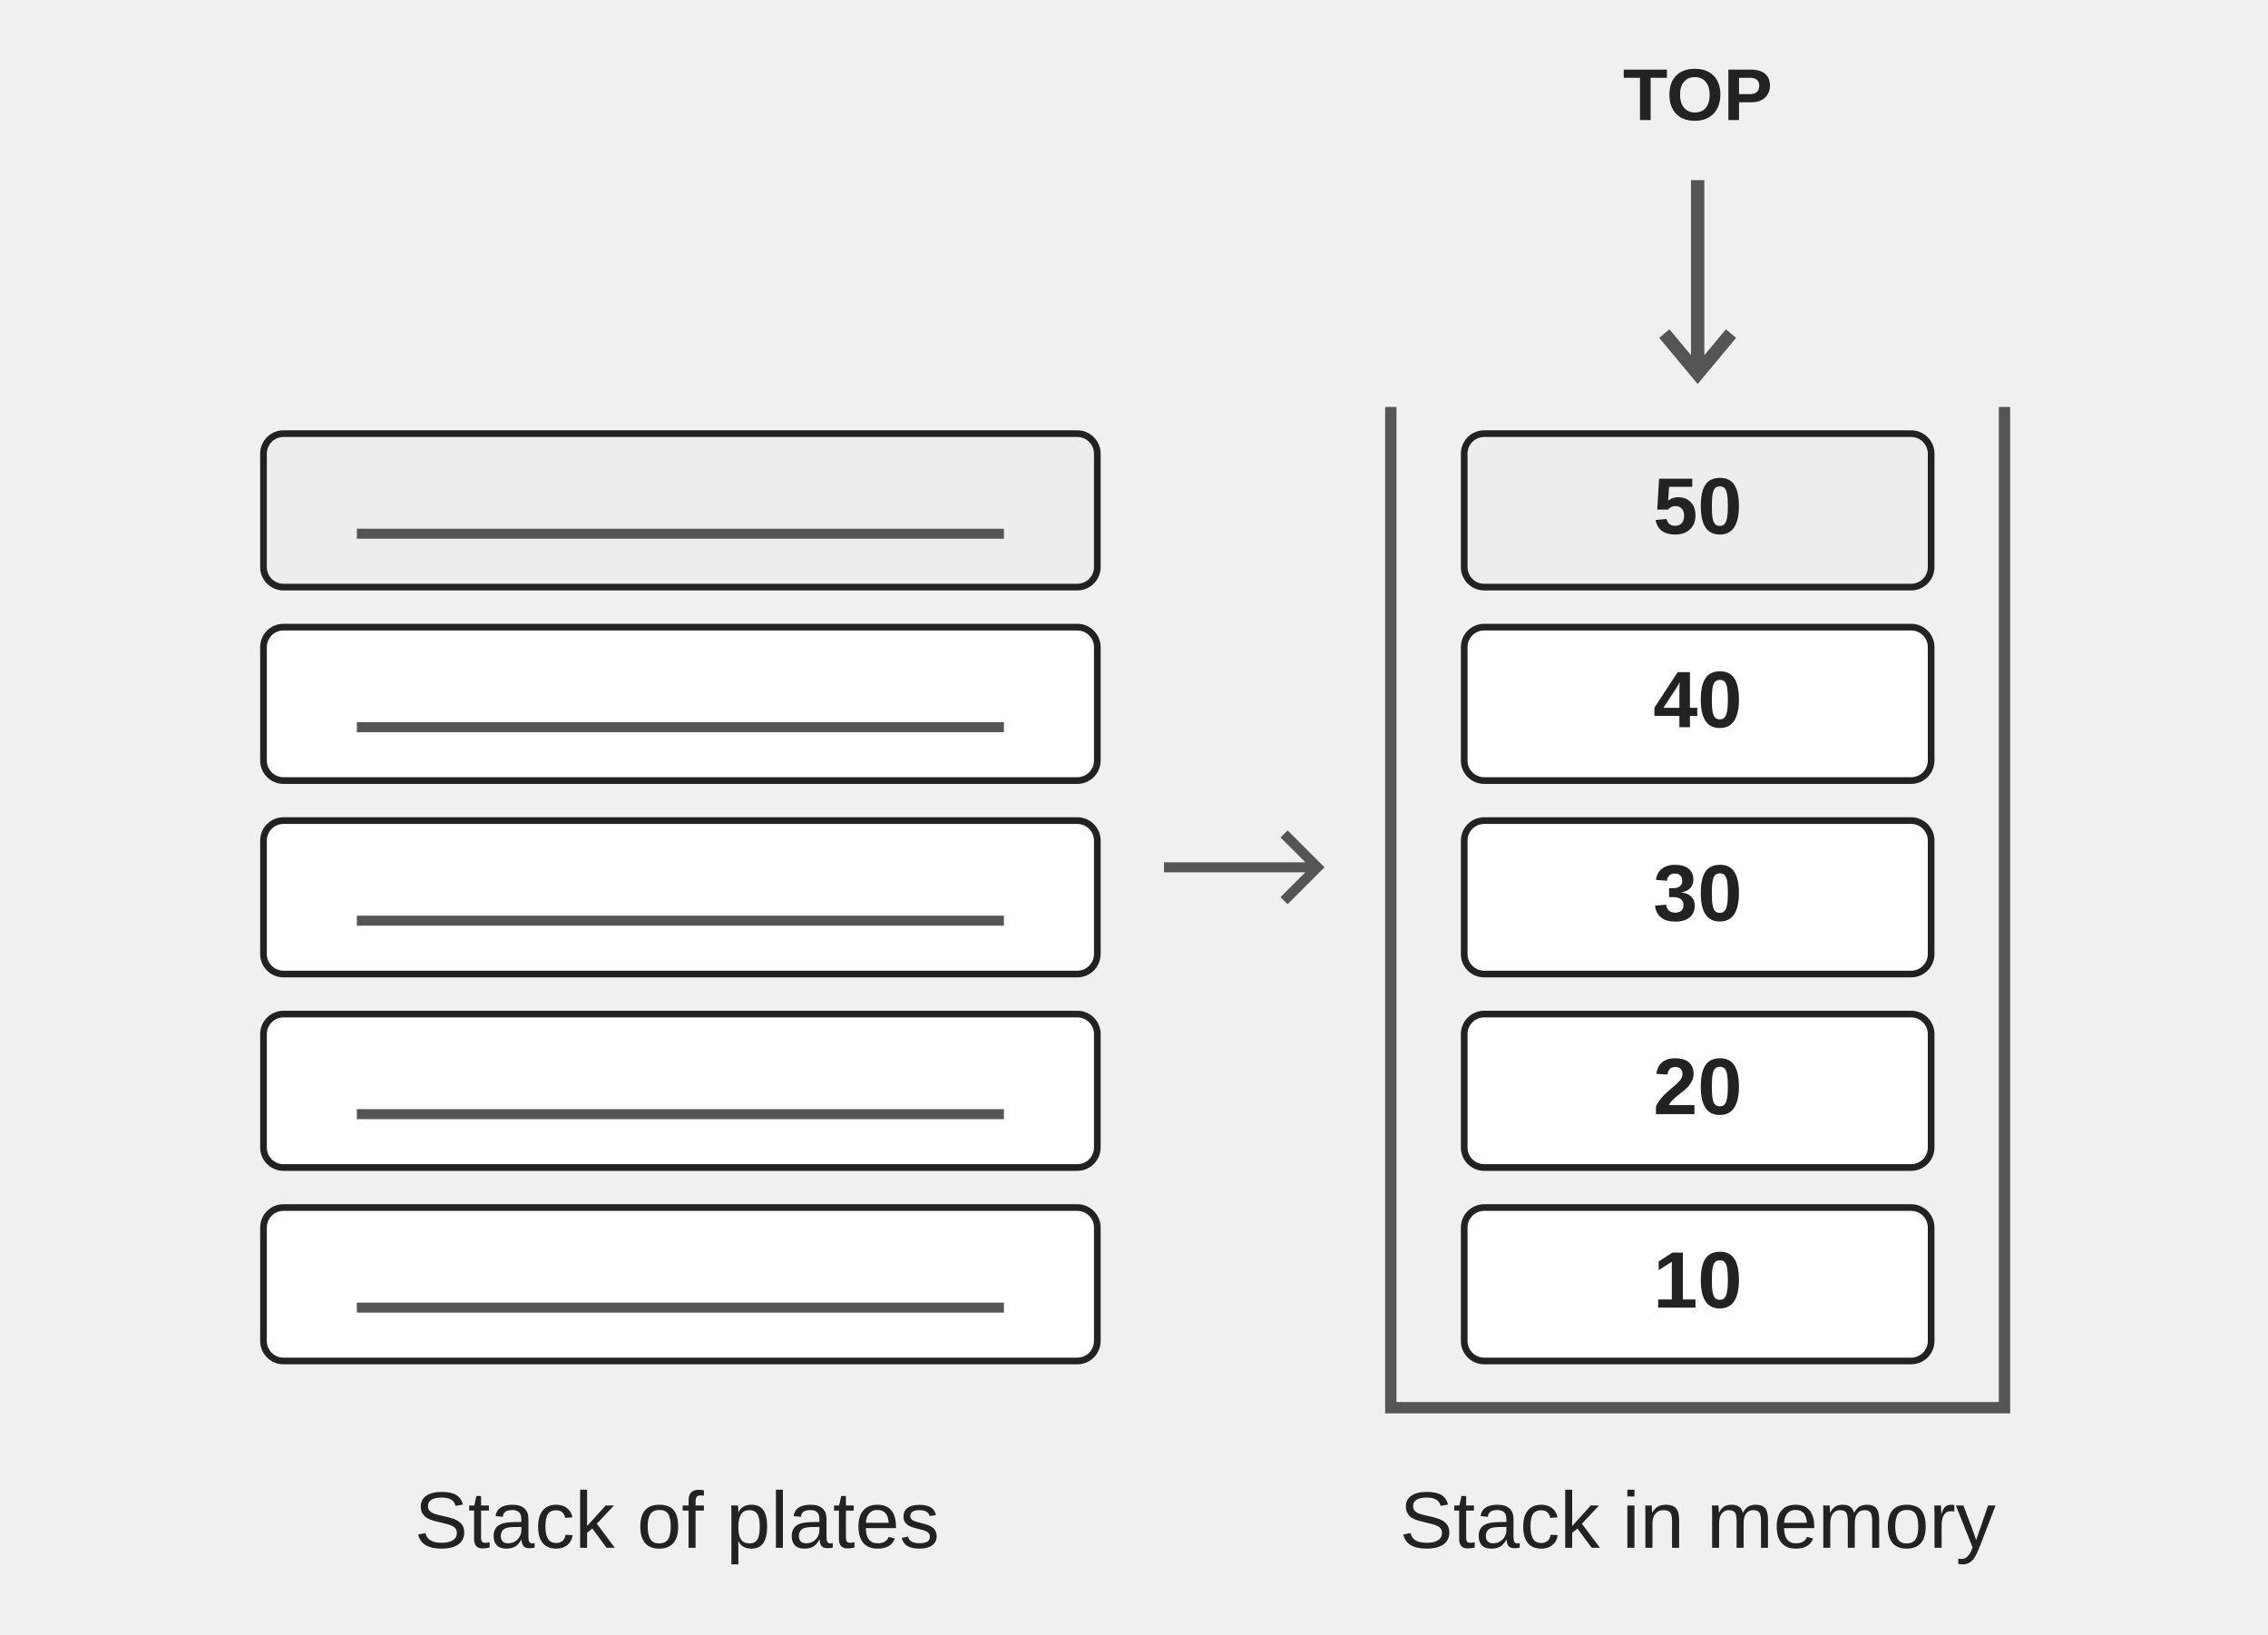
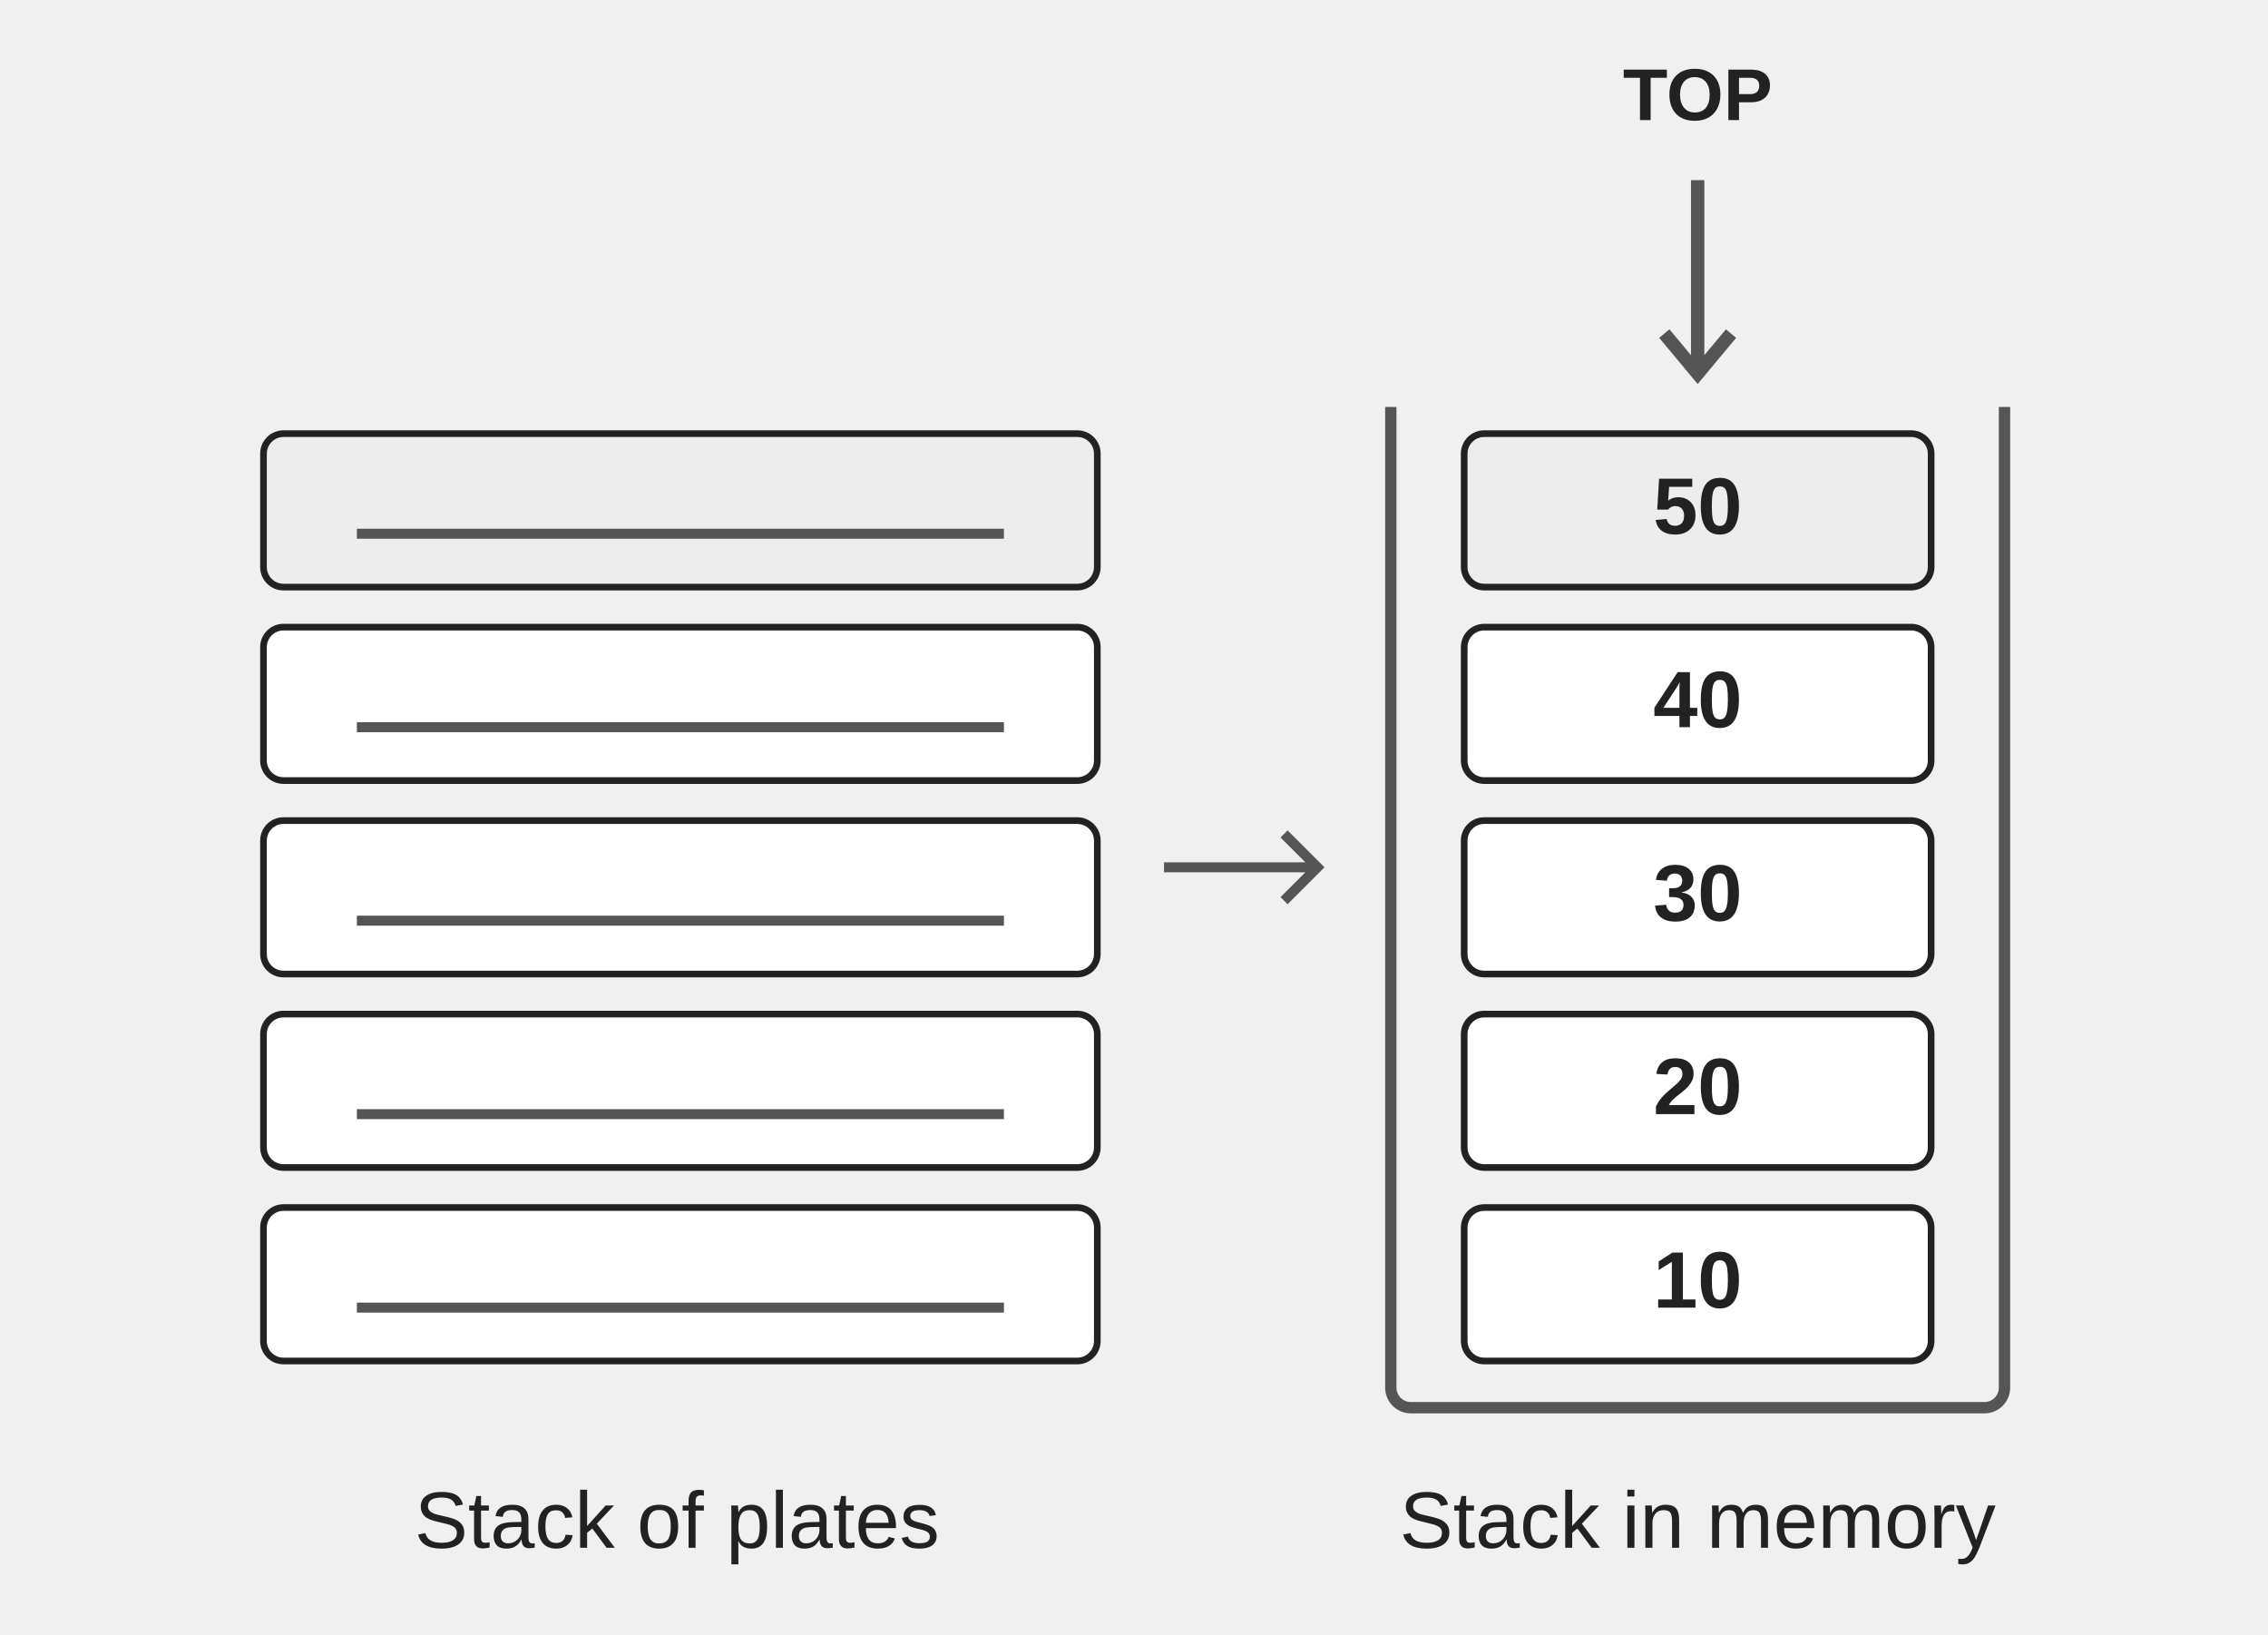
<svg xmlns="http://www.w3.org/2000/svg" viewBox="15.5 0 340 245" width="680" height="490" role="img" aria-label="A stack of plates beside a stack in memory holding 10, 20, 30, 40 and 50, with 50 at the TOP">
  <rect x="55" y="181" width="125" height="23" rx="3" fill="#FFFFFF" stroke="#222222" />
  <path d="M 69 196 H 166" stroke="#555555" stroke-width="1.5" />
  <rect x="235" y="181" width="70" height="23" rx="3" fill="#FFFFFF" stroke="#222222" />
  <text x="270" y="196" font-size="12" font-weight="600" fill="#222222" text-anchor="middle" font-family="system-ui, -apple-system, 'Segoe UI', Arial, sans-serif">10</text>
  <rect x="55" y="152" width="125" height="23" rx="3" fill="#FFFFFF" stroke="#222222" />
  <path d="M 69 167 H 166" stroke="#555555" stroke-width="1.5" />
  <rect x="235" y="152" width="70" height="23" rx="3" fill="#FFFFFF" stroke="#222222" />
  <text x="270" y="167" font-size="12" font-weight="600" fill="#222222" text-anchor="middle" font-family="system-ui, -apple-system, 'Segoe UI', Arial, sans-serif">20</text>
  <rect x="55" y="123" width="125" height="23" rx="3" fill="#FFFFFF" stroke="#222222" />
  <path d="M 69 138 H 166" stroke="#555555" stroke-width="1.5" />
  <rect x="235" y="123" width="70" height="23" rx="3" fill="#FFFFFF" stroke="#222222" />
  <text x="270" y="138" font-size="12" font-weight="600" fill="#222222" text-anchor="middle" font-family="system-ui, -apple-system, 'Segoe UI', Arial, sans-serif">30</text>
  <rect x="55" y="94" width="125" height="23" rx="3" fill="#FFFFFF" stroke="#222222" />
  <path d="M 69 109 H 166" stroke="#555555" stroke-width="1.5" />
  <rect x="235" y="94" width="70" height="23" rx="3" fill="#FFFFFF" stroke="#222222" />
  <text x="270" y="109" font-size="12" font-weight="600" fill="#222222" text-anchor="middle" font-family="system-ui, -apple-system, 'Segoe UI', Arial, sans-serif">40</text>
  <rect x="55" y="65" width="125" height="23" rx="3" fill="#EDEDED" stroke="#222222" />
  <path d="M 69 80 H 166" stroke="#555555" stroke-width="1.5" />
  <rect x="235" y="65" width="70" height="23" rx="3" fill="#EDEDED" stroke="#222222" />
  <text x="270" y="80" font-size="12" font-weight="600" fill="#222222" text-anchor="middle" font-family="system-ui, -apple-system, 'Segoe UI', Arial, sans-serif">50</text>
-   <path d="M 224 61 V 211 H 316 V 61" stroke="#555555" stroke-width="1.7" fill="none" />
+   <path d="M224 61 V208 A3 3 0 0 0 227 211 H313 A3 3 0 0 0 316 208 V61" stroke="#555555" stroke-width="1.7" fill="none" />
  <path d="M 270 27 V 56 M 265 50 L 270 56 L 275 50" stroke="#555555" stroke-width="2" fill="none" />
  <text x="270" y="18" font-size="11" font-weight="600" text-anchor="middle" fill="#222222" font-family="system-ui, -apple-system, 'Segoe UI', Arial, sans-serif">TOP</text>
  <path d="M 190 130 H 213 M 208 125 L 213 130 L 208 135" stroke="#555555" stroke-width="1.5" fill="none" />
  <text x="117" y="232" font-size="12" fill="#222222" text-anchor="middle" font-family="system-ui, -apple-system, 'Segoe UI', Arial, sans-serif">Stack of plates</text>
  <text x="270" y="232" font-size="12" fill="#222222" text-anchor="middle" font-family="system-ui, -apple-system, 'Segoe UI', Arial, sans-serif">Stack in memory</text>
</svg>
